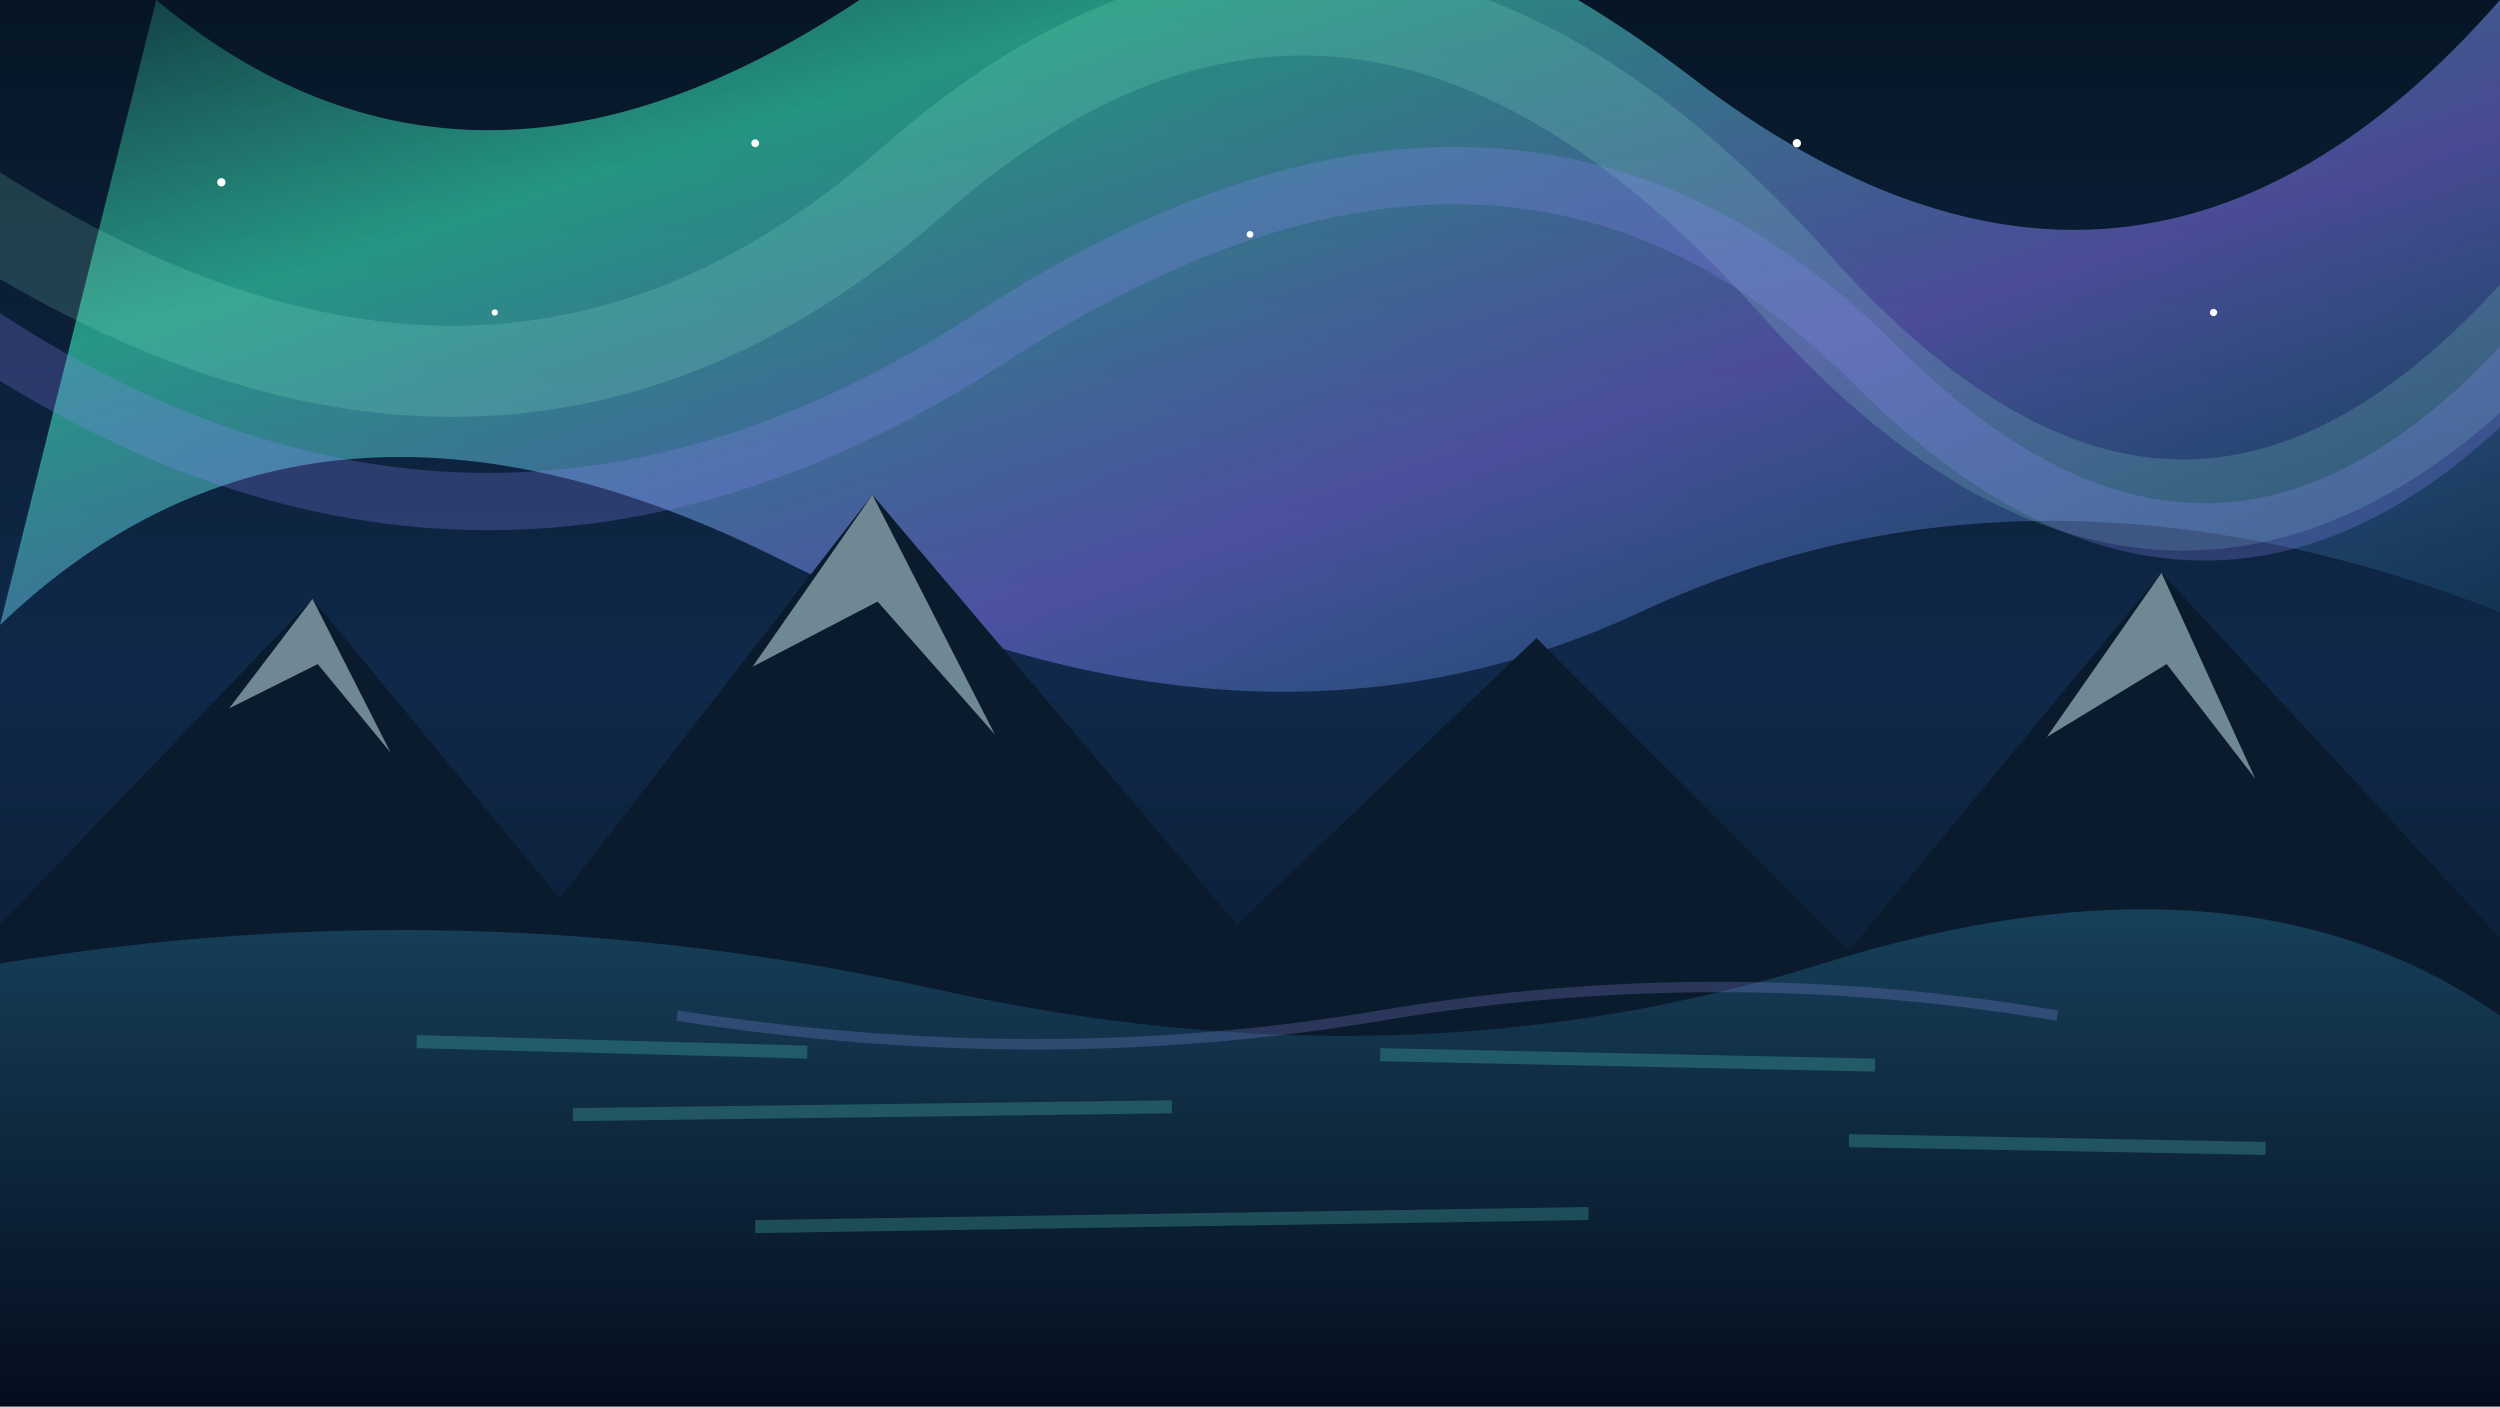
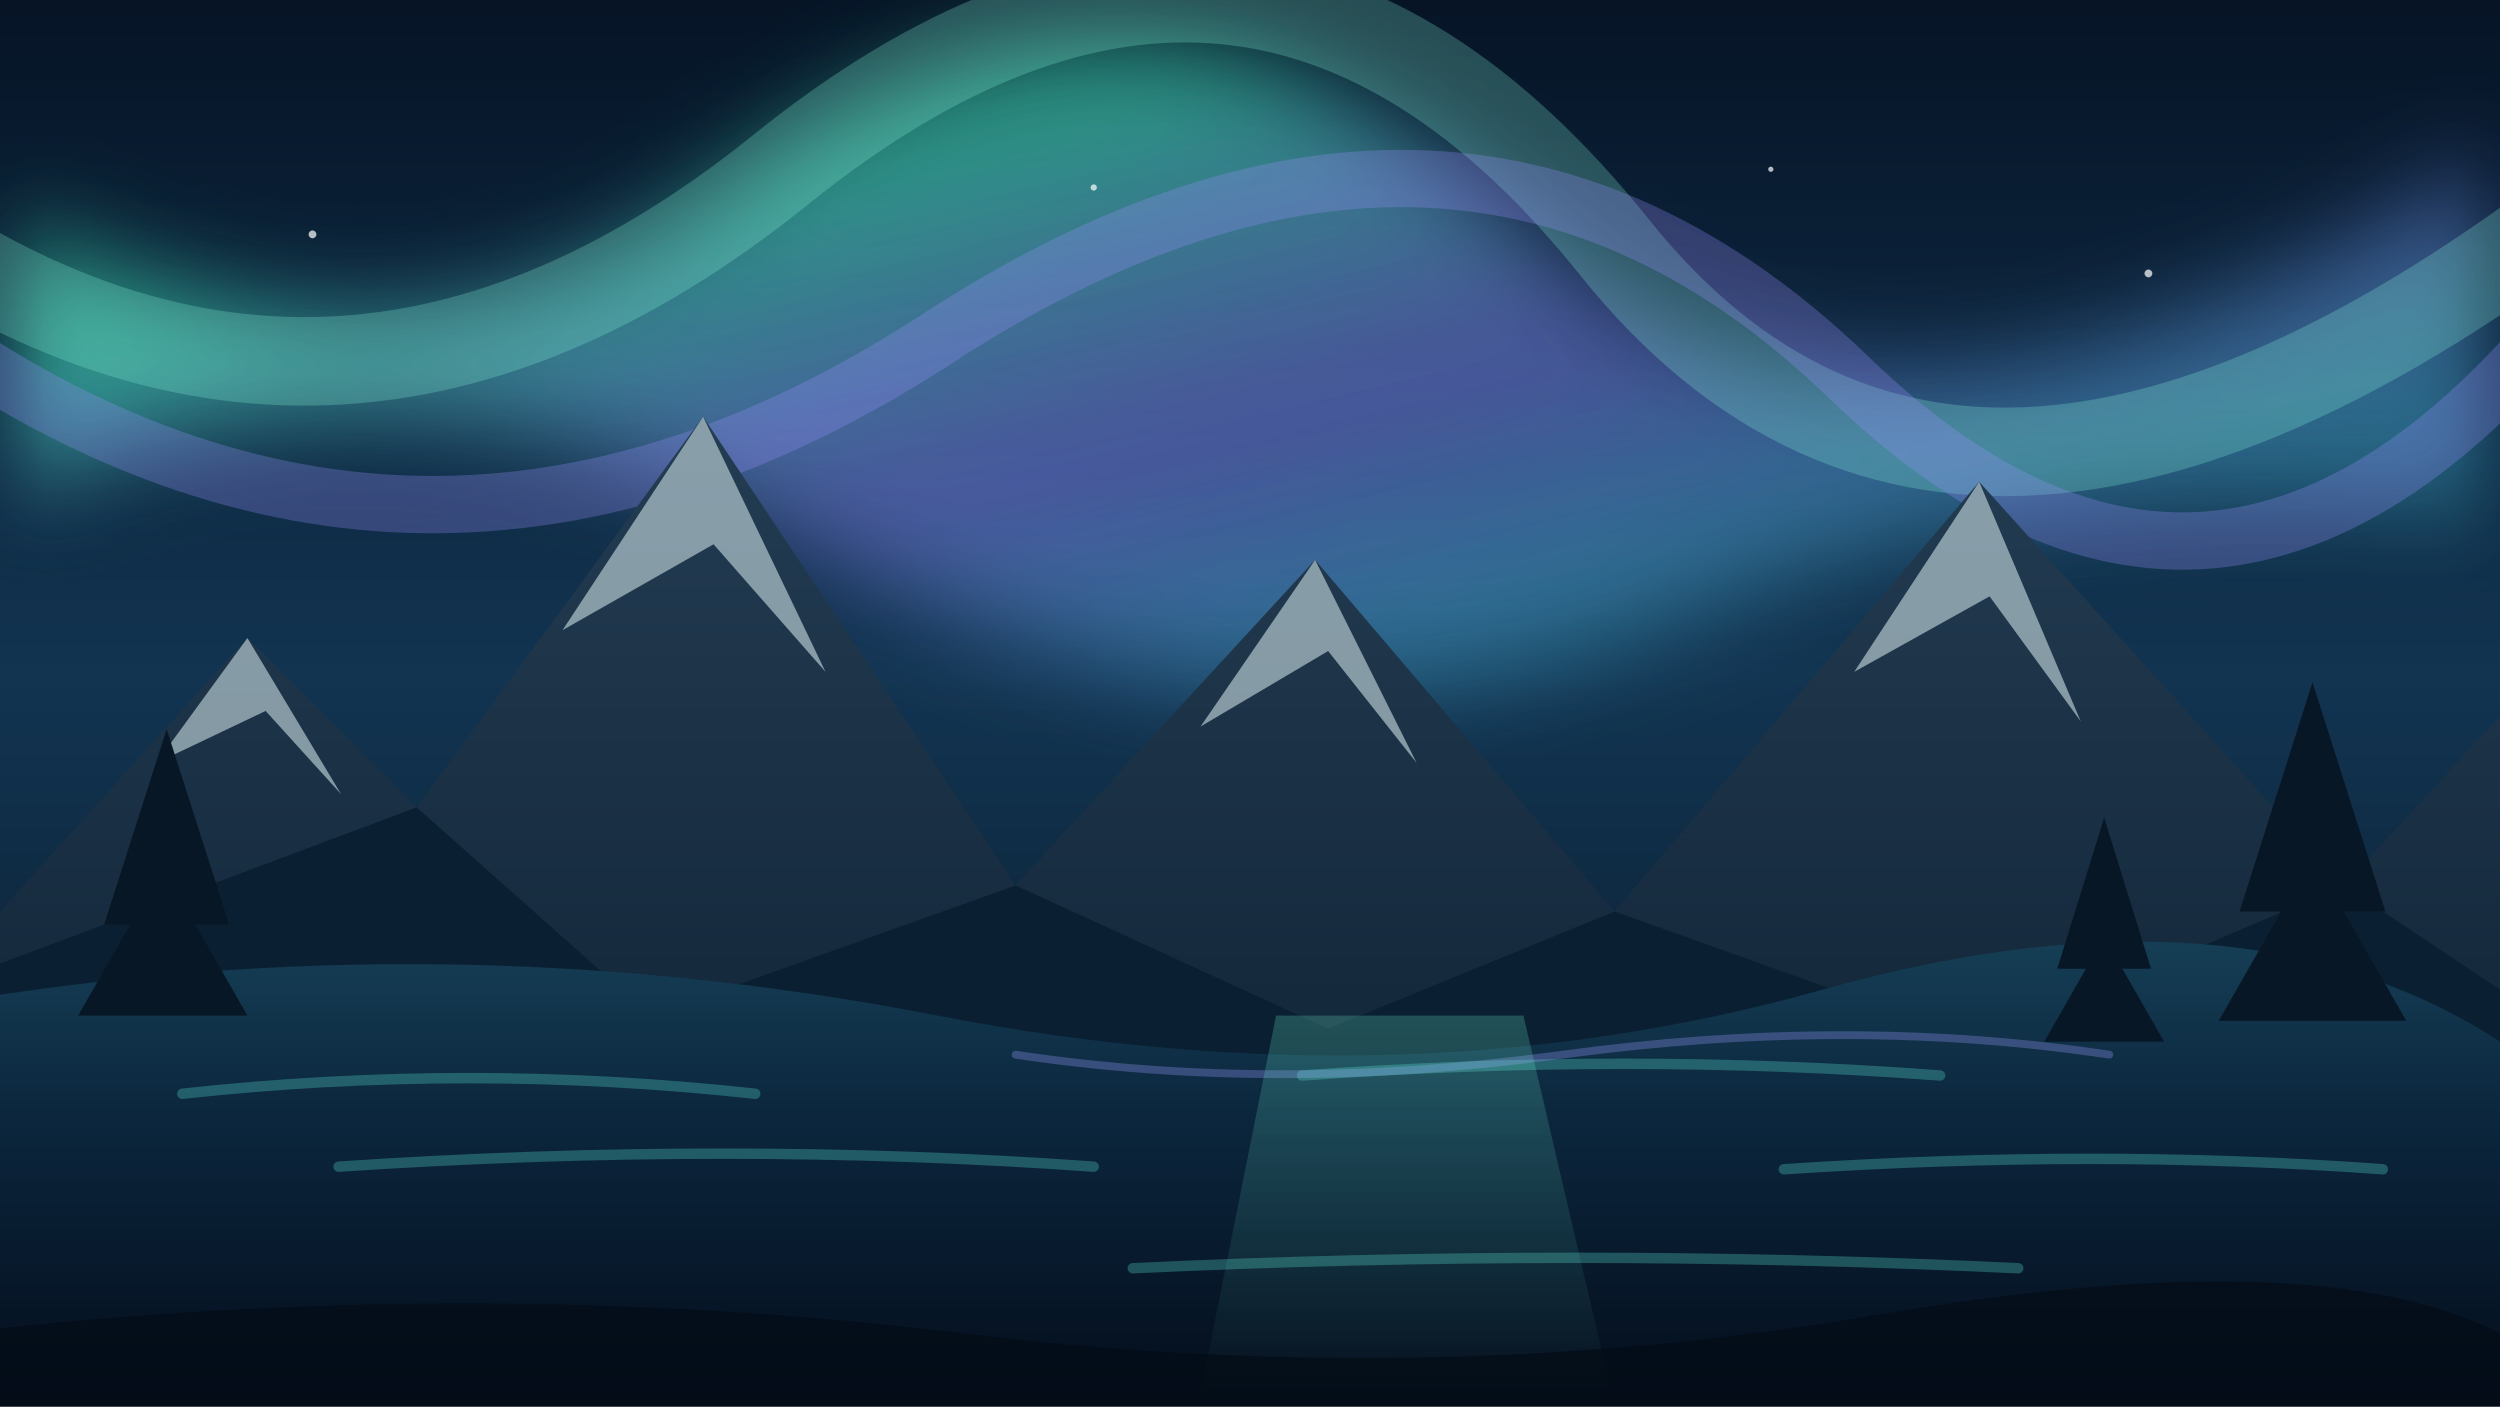
<svg xmlns="http://www.w3.org/2000/svg" viewBox="0 0 960 540">
  <defs>
    <linearGradient id="sky" x2="0" y2="1">
-       <stop stop-color="#061626" />
-       <stop offset=".48" stop-color="#10294a" />
-       <stop offset="1" stop-color="#07121f" />
+       <stop stop-color="#061426" />
+       <stop offset=".48" stop-color="#123451" />
+       <stop offset="1" stop-color="#071522" />
    </linearGradient>
-     <linearGradient id="aur" x1="0" y1="0" x2="1" y2="1">
-       <stop stop-color="#51ffd0" stop-opacity="0" />
-       <stop offset=".3" stop-color="#39efbd" stop-opacity=".8" />
-       <stop offset=".65" stop-color="#8c7bff" stop-opacity=".68" />
-       <stop offset="1" stop-color="#46d7ff" stop-opacity="0" />
+     <linearGradient id="aurora" x1="0" y1="0" x2="1" y2="1">
+       <stop stop-color="#43f6c4" stop-opacity="0" />
+       <stop offset=".28" stop-color="#43f6c4" stop-opacity=".7" />
+       <stop offset=".55" stop-color="#8b83ff" stop-opacity=".58" />
+       <stop offset=".78" stop-color="#50dfff" stop-opacity=".45" />
+       <stop offset="1" stop-color="#50dfff" stop-opacity="0" />
    </linearGradient>
    <linearGradient id="water" x2="0" y2="1">
-       <stop stop-color="#16405a" />
-       <stop offset="1" stop-color="#050d1d" />
+       <stop stop-color="#153e55" />
+       <stop offset=".38" stop-color="#0b263d" />
+       <stop offset="1" stop-color="#040d1b" />
+     </linearGradient>
+     <linearGradient id="mount" x2="0" y2="1">
+       <stop stop-color="#243d53" />
+       <stop offset="1" stop-color="#0a1b2c" />
+     </linearGradient>
+     <filter id="glow">
+       <feGaussianBlur stdDeviation="18" />
+     </filter>
+     <linearGradient id="reflection" x2="0" y2="1">
+       <stop stop-color="#71f4d4" stop-opacity=".45" />
+       <stop offset="1" stop-color="#71f4d4" stop-opacity="0" />
    </linearGradient>
  </defs>
  <rect width="960" height="540" fill="url(#sky)" />
-   <path d="M60 0Q180 100 330 0T650 30T960 0L960 235Q780 165 630 235T300 215T0 240Z" fill="url(#aur)" opacity=".72" />
-   <path d="M-40 60Q180 220 350 70T690 110T1020 60" fill="none" stroke="#9dffe2" stroke-width="35" opacity=".16" />
-   <path d="M-20 120Q180 260 380 130T720 140T990 115" fill="none" stroke="#8e8bff" stroke-width="22" opacity=".24" />
-   <g fill="#fff">
-     <circle cx="85" cy="70" r="1.6" />
-     <circle cx="190" cy="120" r="1.2" />
-     <circle cx="290" cy="55" r="1.5" />
-     <circle cx="480" cy="90" r="1.3" />
-     <circle cx="690" cy="55" r="1.6" />
-     <circle cx="850" cy="120" r="1.4" />
+   <g opacity=".82" filter="url(#glow)">
+     <path d="M-70 30Q120 190 280 70T590 90T1040 5L1020 210Q820 165 650 235T300 205T-60 225Z" fill="url(#aurora)" />
  </g>
-   <path d="M0 355L120 230 215 345 335 190 475 355 590 245 710 365 830 220 960 360V540H0Z" fill="#0a1b2d" />
-   <path d="M120 230l-32 42 34-17 28 34M335 190l-46 66 48-25 45 51M830 220l-44 63 46-28 34 44" fill="#b9d8df" opacity=".58" />
-   <path d="M0 370Q180 340 360 380T700 370T960 390V540H0Z" fill="url(#water)" />
-   <path d="M160 400l150 4m-90 24 230-3m80-20 190 4m-430 62 320-5m100-28 160 3" stroke="#5be8d1" stroke-width="5" opacity=".23" />
-   <path d="M260 390q140 22 270 0t260 0" stroke="#9b9cff" stroke-width="4" opacity=".22" fill="none" />
+   <path d="M-60 70Q120 210 300 65T620 95T1020 55" fill="none" stroke="#8dffe0" stroke-width="34" opacity=".24" />
+   <path d="M-30 125Q160 260 360 130T710 145T1000 100" fill="none" stroke="#9b91ff" stroke-width="22" opacity=".28" />
+   <path d="M0 350L95 245 160 310 270 160 390 340 505 215 620 350 760 185 900 340 960 275V540H0Z" fill="url(#mount)" />
+   <path d="M95 245l-35 48 42-20 29 32M270 160l-54 82 58-33 43 49M505 215l-44 64 49-29 34 43M760 185l-48 73 52-29 35 48" fill="#d0e5e9" opacity=".58" />
+   <path d="M0 370L160 310 250 390 390 340 510 395 620 350 760 400 900 340 960 380V540H0Z" fill="#0a2032" />
+   <path d="M0 382Q180 355 360 390T700 380T960 400V540H0Z" fill="url(#water)" />
+   <g fill="none" stroke-linecap="round">
+     <path d="M70 420q110-12 220 0m-160 28q150-10 290 0m80-35q125-9 245 0m-310 74q170-8 340 0m-90-38q120-8 230 0" stroke="#58dfd1" stroke-width="4" opacity=".3" />
+     <path d="M390 405q100 15 210 0t210 0" stroke="#9b9aff" stroke-width="3" opacity=".3" />
+   </g>
+   <path d="M490 390l-30 150h160l-35-150Z" fill="url(#reflection)" opacity=".5" />
+   <g fill="#071725">
+     <path d="M40 355l24-75 24 75h-13l20 35H30l20-35Z" />
+     <path d="M860 350l28-88 28 88h-16l24 42h-72l24-42Z" />
+     <path d="M790 372l18-58 18 58h-11l16 28h-46l16-28Z" />
+   </g>
+   <g fill="#fff" opacity=".7">
+     <circle cx="120" cy="90" r="1.5" />
+     <circle cx="420" cy="72" r="1.2" />
+     <circle cx="825" cy="105" r="1.5" />
+     <circle cx="680" cy="65" r="1" />
+   </g>
+   <path d="M0 510Q190 490 370 512T720 505T960 512V540H0Z" fill="#030b16" opacity=".7" />
</svg>
